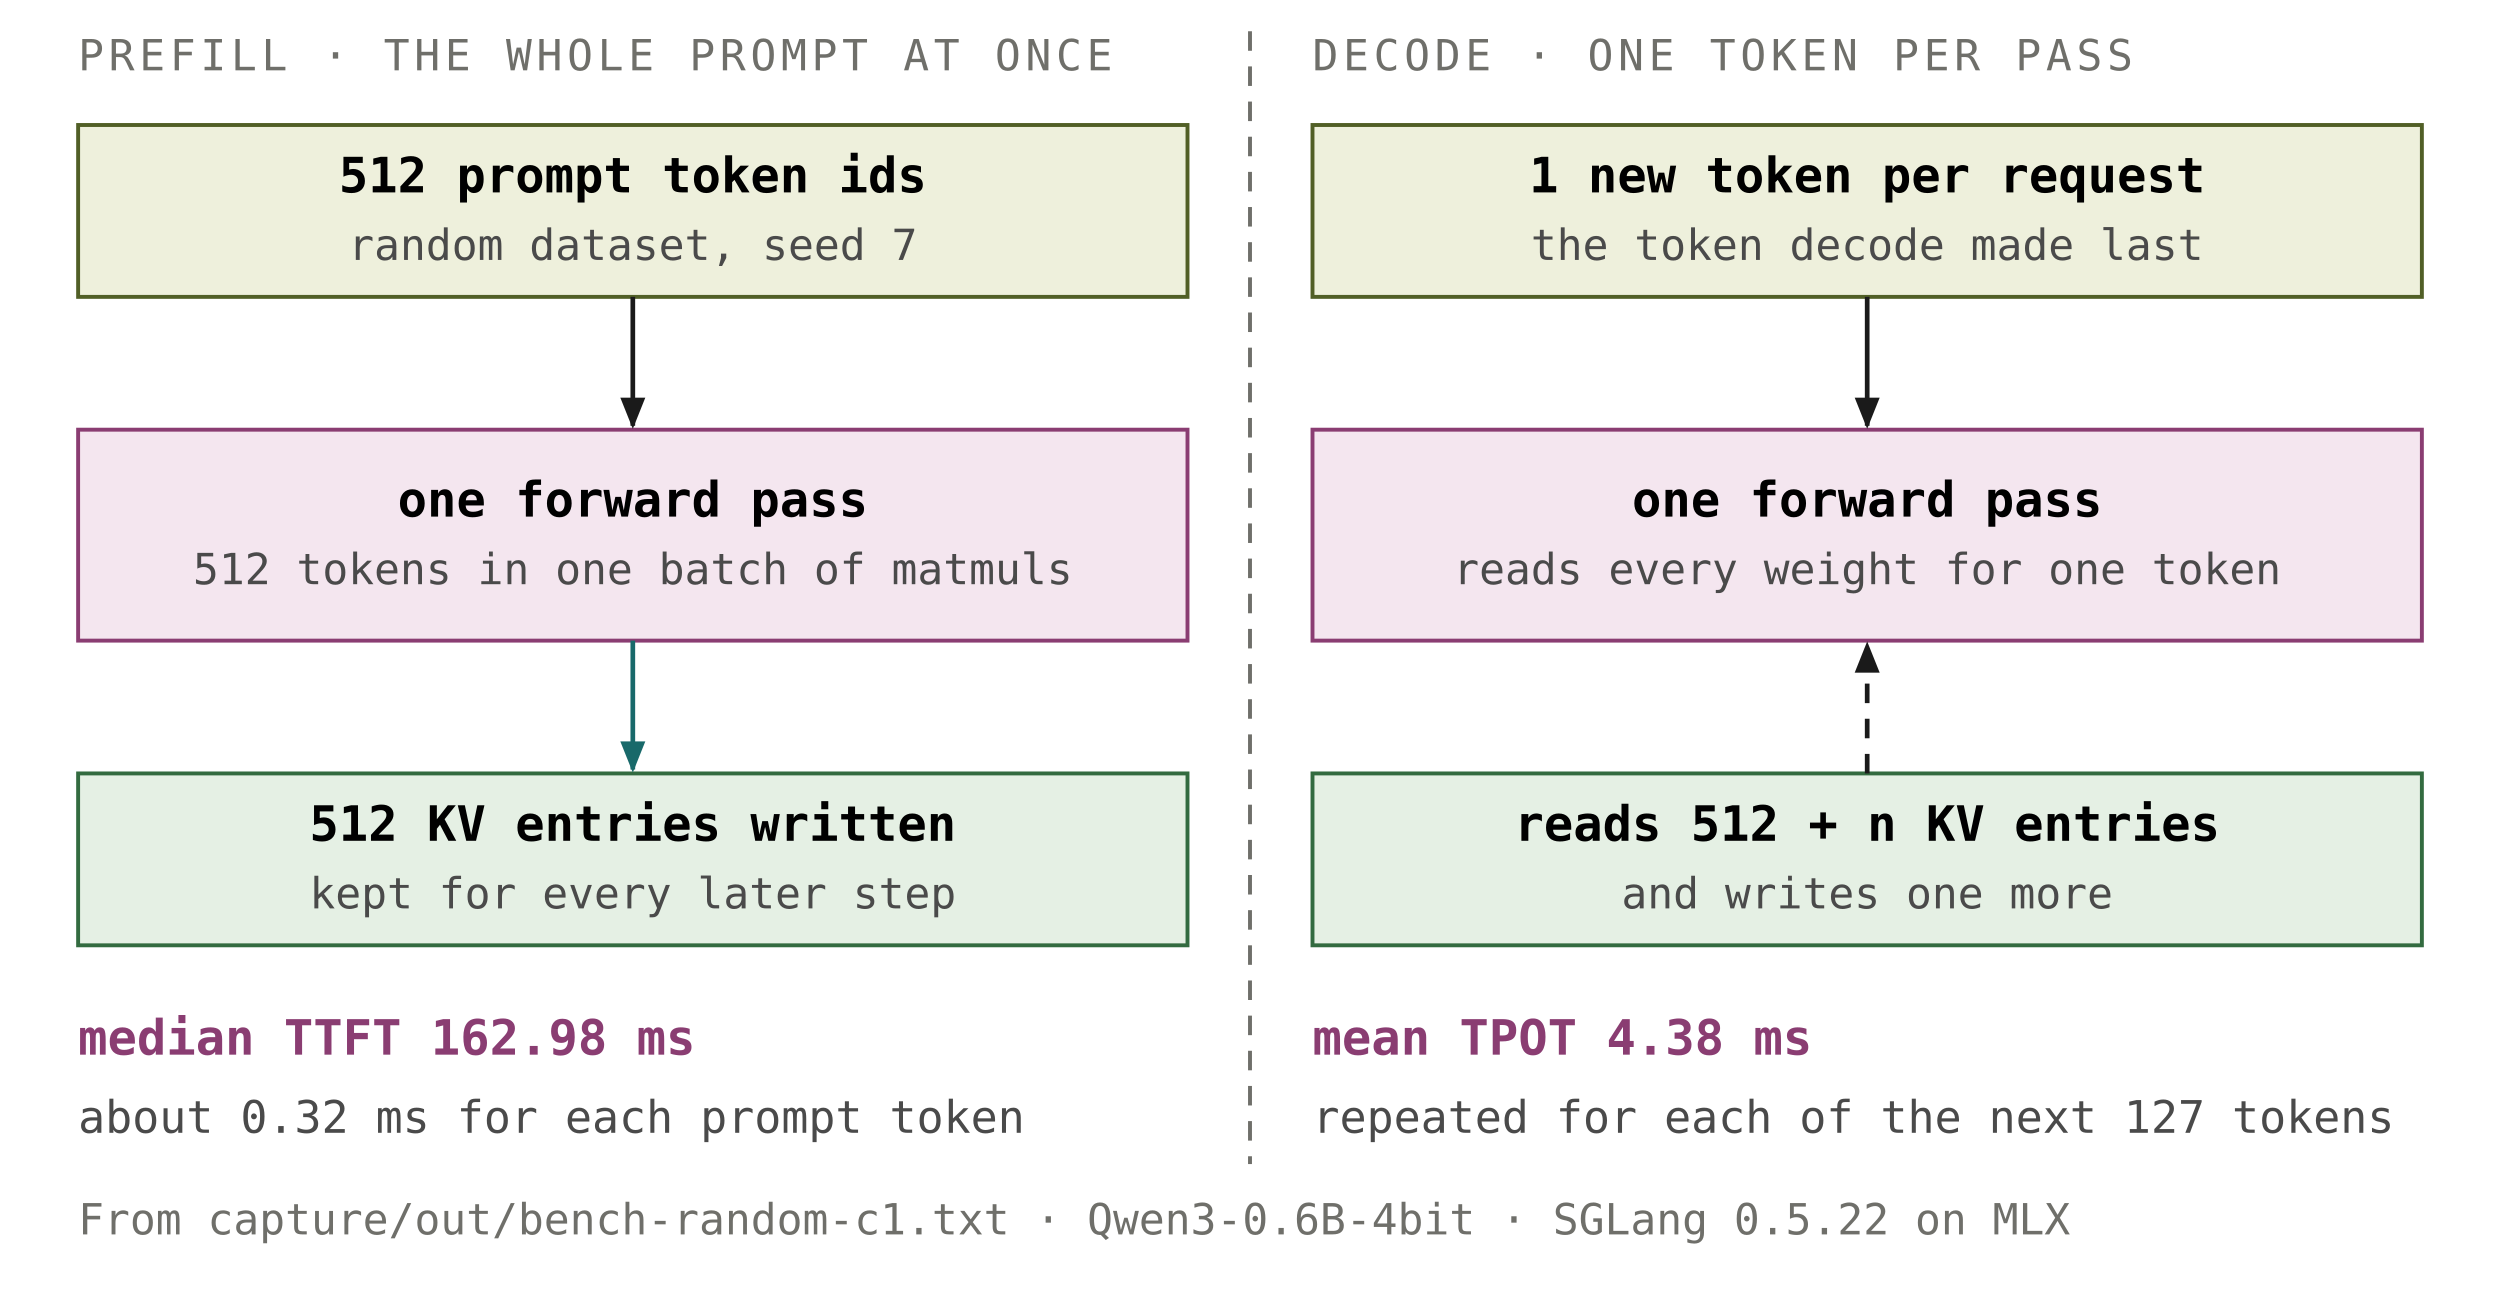
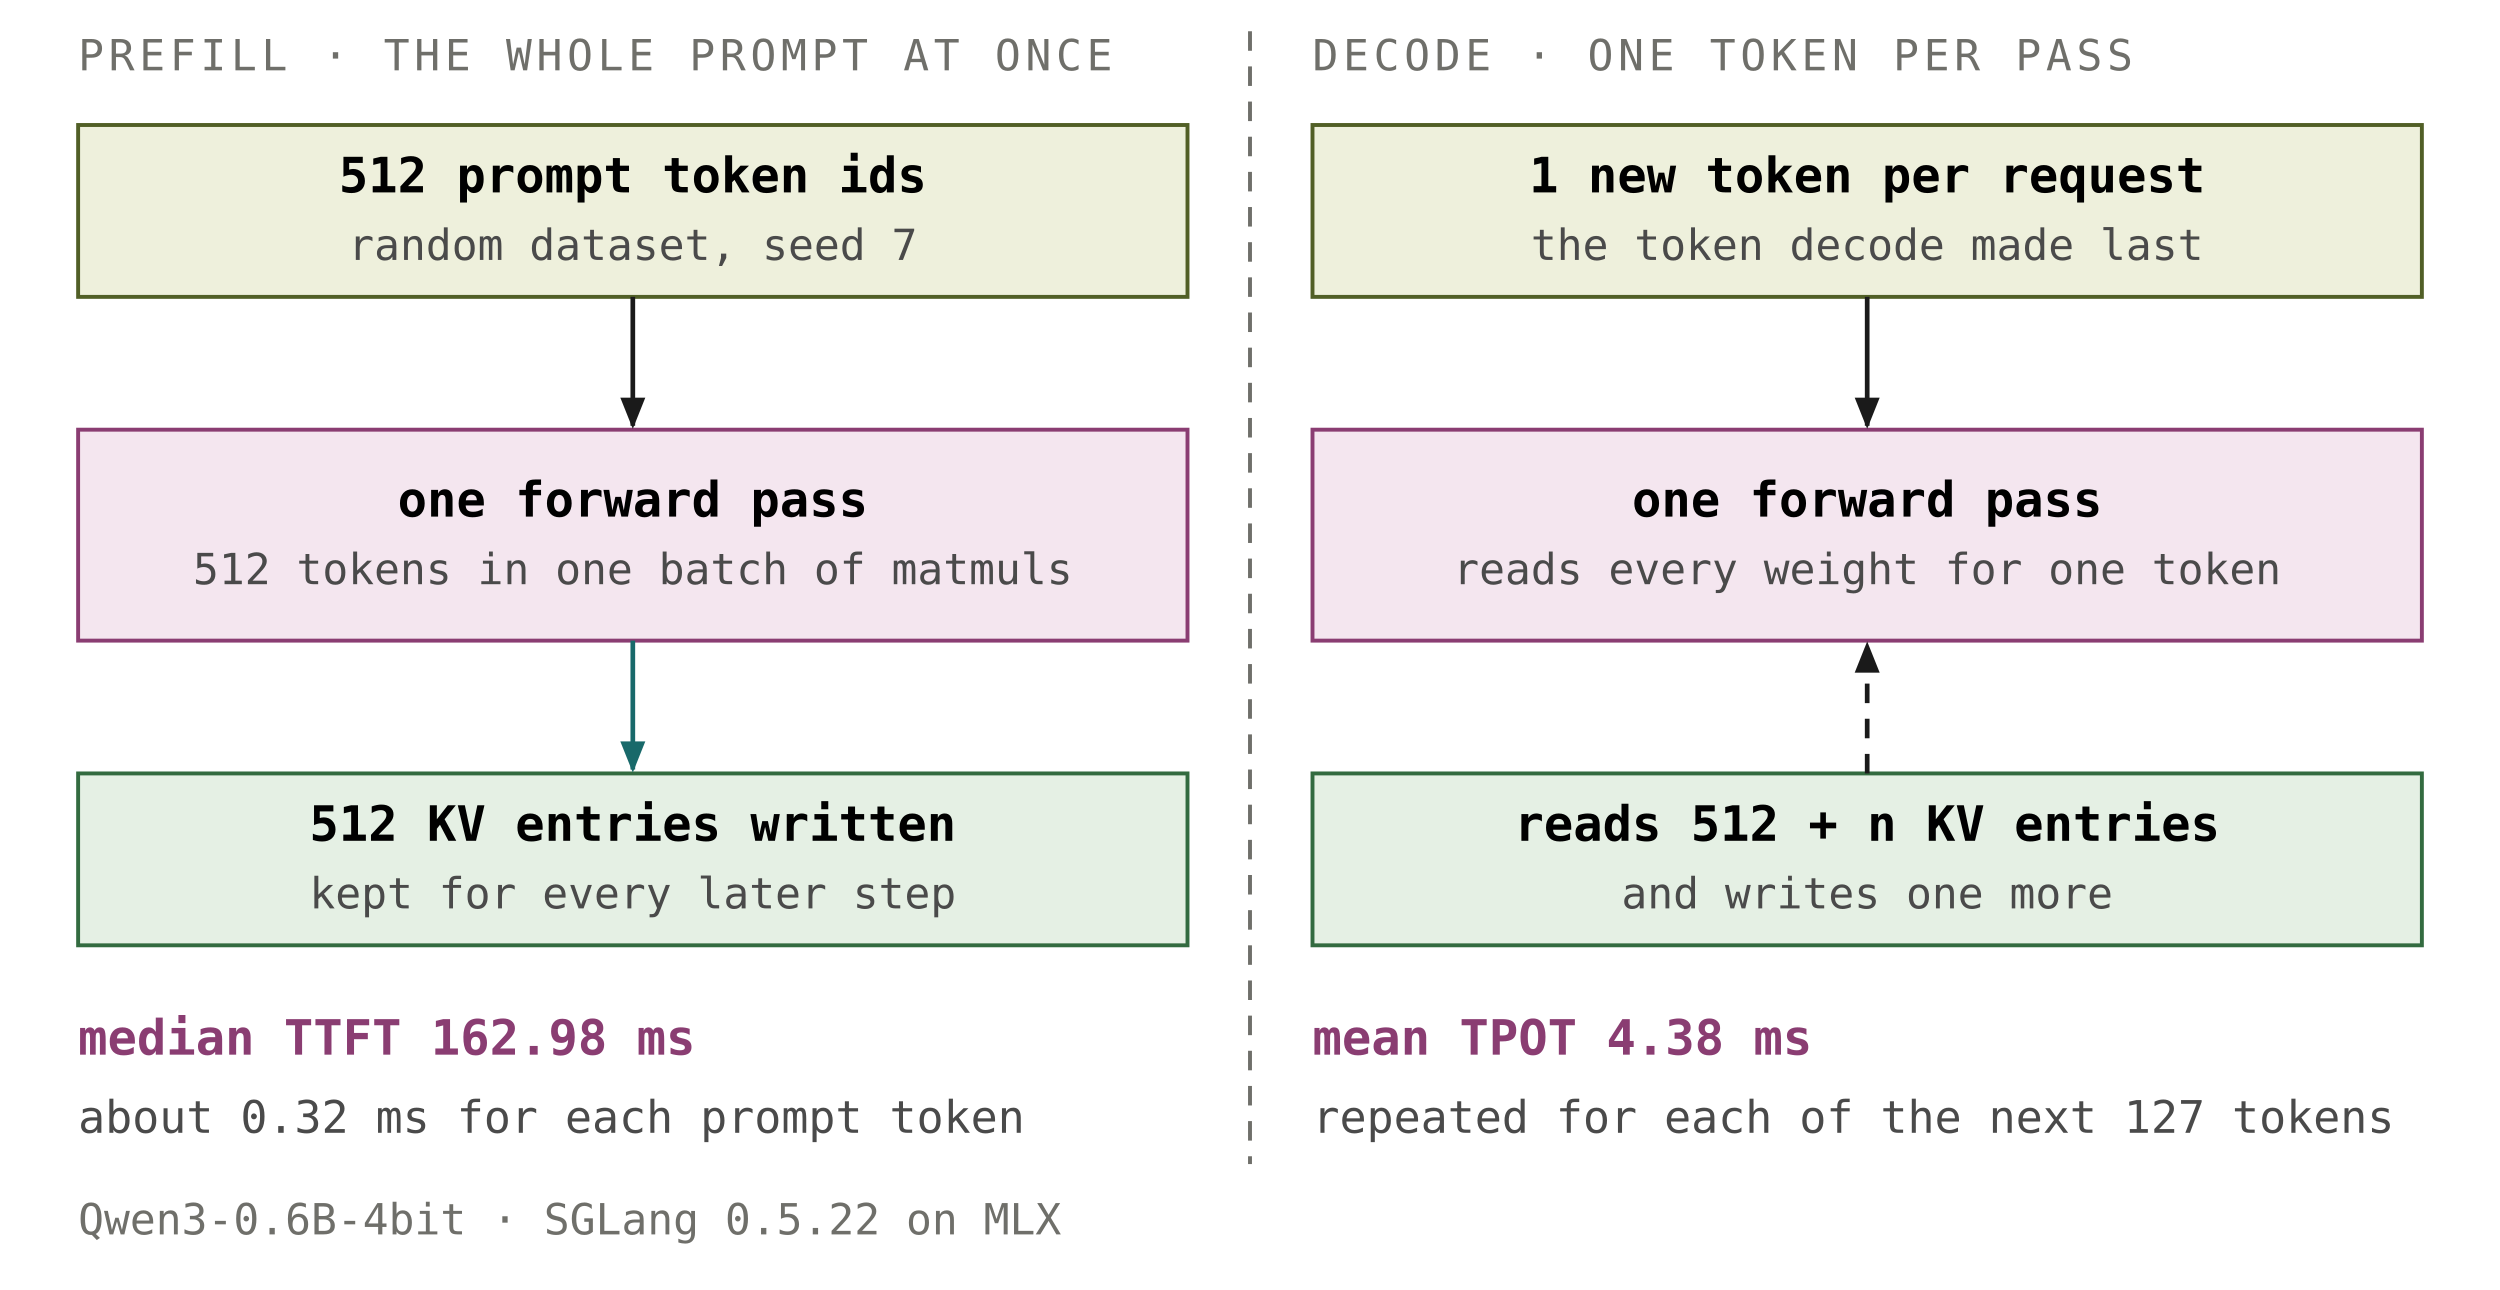
<svg xmlns="http://www.w3.org/2000/svg" viewBox="0 0 640 330" role="img" aria-labelledby="fig-1-1-title fig-1-1-desc" font-family="JetBrains Mono, ui-monospace, monospace">
  <defs>
    <marker id="fig-1-1-head-ink" viewBox="0 0 10 10" refX="9" refY="5" markerWidth="8" markerHeight="8" markerUnits="userSpaceOnUse" orient="auto-start-reverse">
      <path d="M0 1 L10 5 L0 9 z" fill="var(--m-ink, #1a1a1a)" />
    </marker>
    <marker id="fig-1-1-head-teal" viewBox="0 0 10 10" refX="9" refY="5" markerWidth="8" markerHeight="8" markerUnits="userSpaceOnUse" orient="auto-start-reverse">
      <path d="M0 1 L10 5 L0 9 z" fill="var(--m-teal-ink, #18696a)" />
    </marker>
  </defs>
  <text x="20" y="18" font-size="11" letter-spacing="1.2" fill="var(--m-ink-mute, #6f6f6a)">PREFILL · THE WHOLE PROMPT AT ONCE</text>
  <text x="336" y="18" font-size="11" letter-spacing="1.2" fill="var(--m-ink-mute, #6f6f6a)">DECODE · ONE TOKEN PER PASS</text>
  <line x1="320" y1="8" x2="320" y2="298" stroke="var(--m-ink-mute, #6f6f6a)" stroke-width="1" stroke-dasharray="5 4" />
  <rect x="20" y="32" width="284" height="44" fill="var(--m-olive-fill, #eef0dc)" stroke="var(--m-olive-ink, #515f26)" />
  <text x="162" y="49.25" font-size="12.5" text-anchor="middle" font-weight="700">512 prompt token ids</text>
  <text x="162" y="66.55" font-size="11" text-anchor="middle" class="m-serif" fill="var(--m-ink-soft, #4a4a4a)">random dataset, seed 7</text>
  <rect x="20" y="110" width="284" height="54" fill="var(--m-plum-fill, #f4e6ef)" stroke="var(--m-plum-ink, #8a3d72)" />
  <text x="162" y="132.25" font-size="12.5" text-anchor="middle" font-weight="700">one forward pass</text>
  <text x="162" y="149.55" font-size="11" text-anchor="middle" class="m-serif" fill="var(--m-ink-soft, #4a4a4a)">512 tokens in one batch of matmuls</text>
  <rect x="20" y="198" width="284" height="44" fill="var(--m-green-fill, #e5f0e4)" stroke="var(--m-green-ink, #336b40)" />
  <text x="162" y="215.25" font-size="12.5" text-anchor="middle" font-weight="700">512 KV entries written</text>
  <text x="162" y="232.55" font-size="11" text-anchor="middle" class="m-serif" fill="var(--m-ink-soft, #4a4a4a)">kept for every later step</text>
  <line x1="162" y1="76" x2="162" y2="109" stroke="var(--m-ink, #1a1a1a)" stroke-width="1.2" marker-end="url(#fig-1-1-head-ink)" />
  <line x1="162" y1="164" x2="162" y2="197" stroke="var(--m-teal-ink, #18696a)" stroke-width="1.2" marker-end="url(#fig-1-1-head-teal)" />
  <text x="20" y="270" font-size="12.5" font-weight="700" fill="var(--m-plum-ink, #8a3d72)">median TTFT 162.98 ms</text>
  <text x="20" y="290" font-size="11.5" class="m-serif" fill="var(--m-ink-soft, #4a4a4a)">about 0.32 ms for each prompt token</text>
  <rect x="336" y="32" width="284" height="44" fill="var(--m-olive-fill, #eef0dc)" stroke="var(--m-olive-ink, #515f26)" />
  <text x="478" y="49.25" font-size="12.5" text-anchor="middle" font-weight="700">1 new token per request</text>
  <text x="478" y="66.55" font-size="11" text-anchor="middle" class="m-serif" fill="var(--m-ink-soft, #4a4a4a)">the token decode made last</text>
  <rect x="336" y="110" width="284" height="54" fill="var(--m-plum-fill, #f4e6ef)" stroke="var(--m-plum-ink, #8a3d72)" />
  <text x="478" y="132.25" font-size="12.5" text-anchor="middle" font-weight="700">one forward pass</text>
  <text x="478" y="149.55" font-size="11" text-anchor="middle" class="m-serif" fill="var(--m-ink-soft, #4a4a4a)">reads every weight for one token</text>
  <rect x="336" y="198" width="284" height="44" fill="var(--m-green-fill, #e5f0e4)" stroke="var(--m-green-ink, #336b40)" />
  <text x="478" y="215.25" font-size="12.5" text-anchor="middle" font-weight="700">reads 512 + n KV entries</text>
  <text x="478" y="232.55" font-size="11" text-anchor="middle" class="m-serif" fill="var(--m-ink-soft, #4a4a4a)">and writes one more</text>
  <line x1="478" y1="76" x2="478" y2="109" stroke="var(--m-ink, #1a1a1a)" stroke-width="1.2" marker-end="url(#fig-1-1-head-ink)" />
  <line x1="478" y1="198" x2="478" y2="165" stroke="var(--m-ink, #1a1a1a)" stroke-width="1.2" stroke-dasharray="5 4" marker-end="url(#fig-1-1-head-ink)" />
  <text x="336" y="270" font-size="12.5" font-weight="700" fill="var(--m-plum-ink, #8a3d72)">mean TPOT 4.38 ms</text>
  <text x="336" y="290" font-size="11.5" class="m-serif" fill="var(--m-ink-soft, #4a4a4a)">repeated for each of the next 127 tokens</text>
-   <text x="20" y="316" font-size="11" class="m-serif" fill="var(--m-ink-mute, #6f6f6a)">From capture/out/bench-random-c1.txt · Qwen3-0.6B-4bit · SGLang 0.5.22 on MLX</text>
+   <text x="20" y="316" font-size="11" class="m-serif" fill="var(--m-ink-mute, #6f6f6a)">Qwen3-0.6B-4bit · SGLang 0.5.22 on MLX</text>
</svg>
